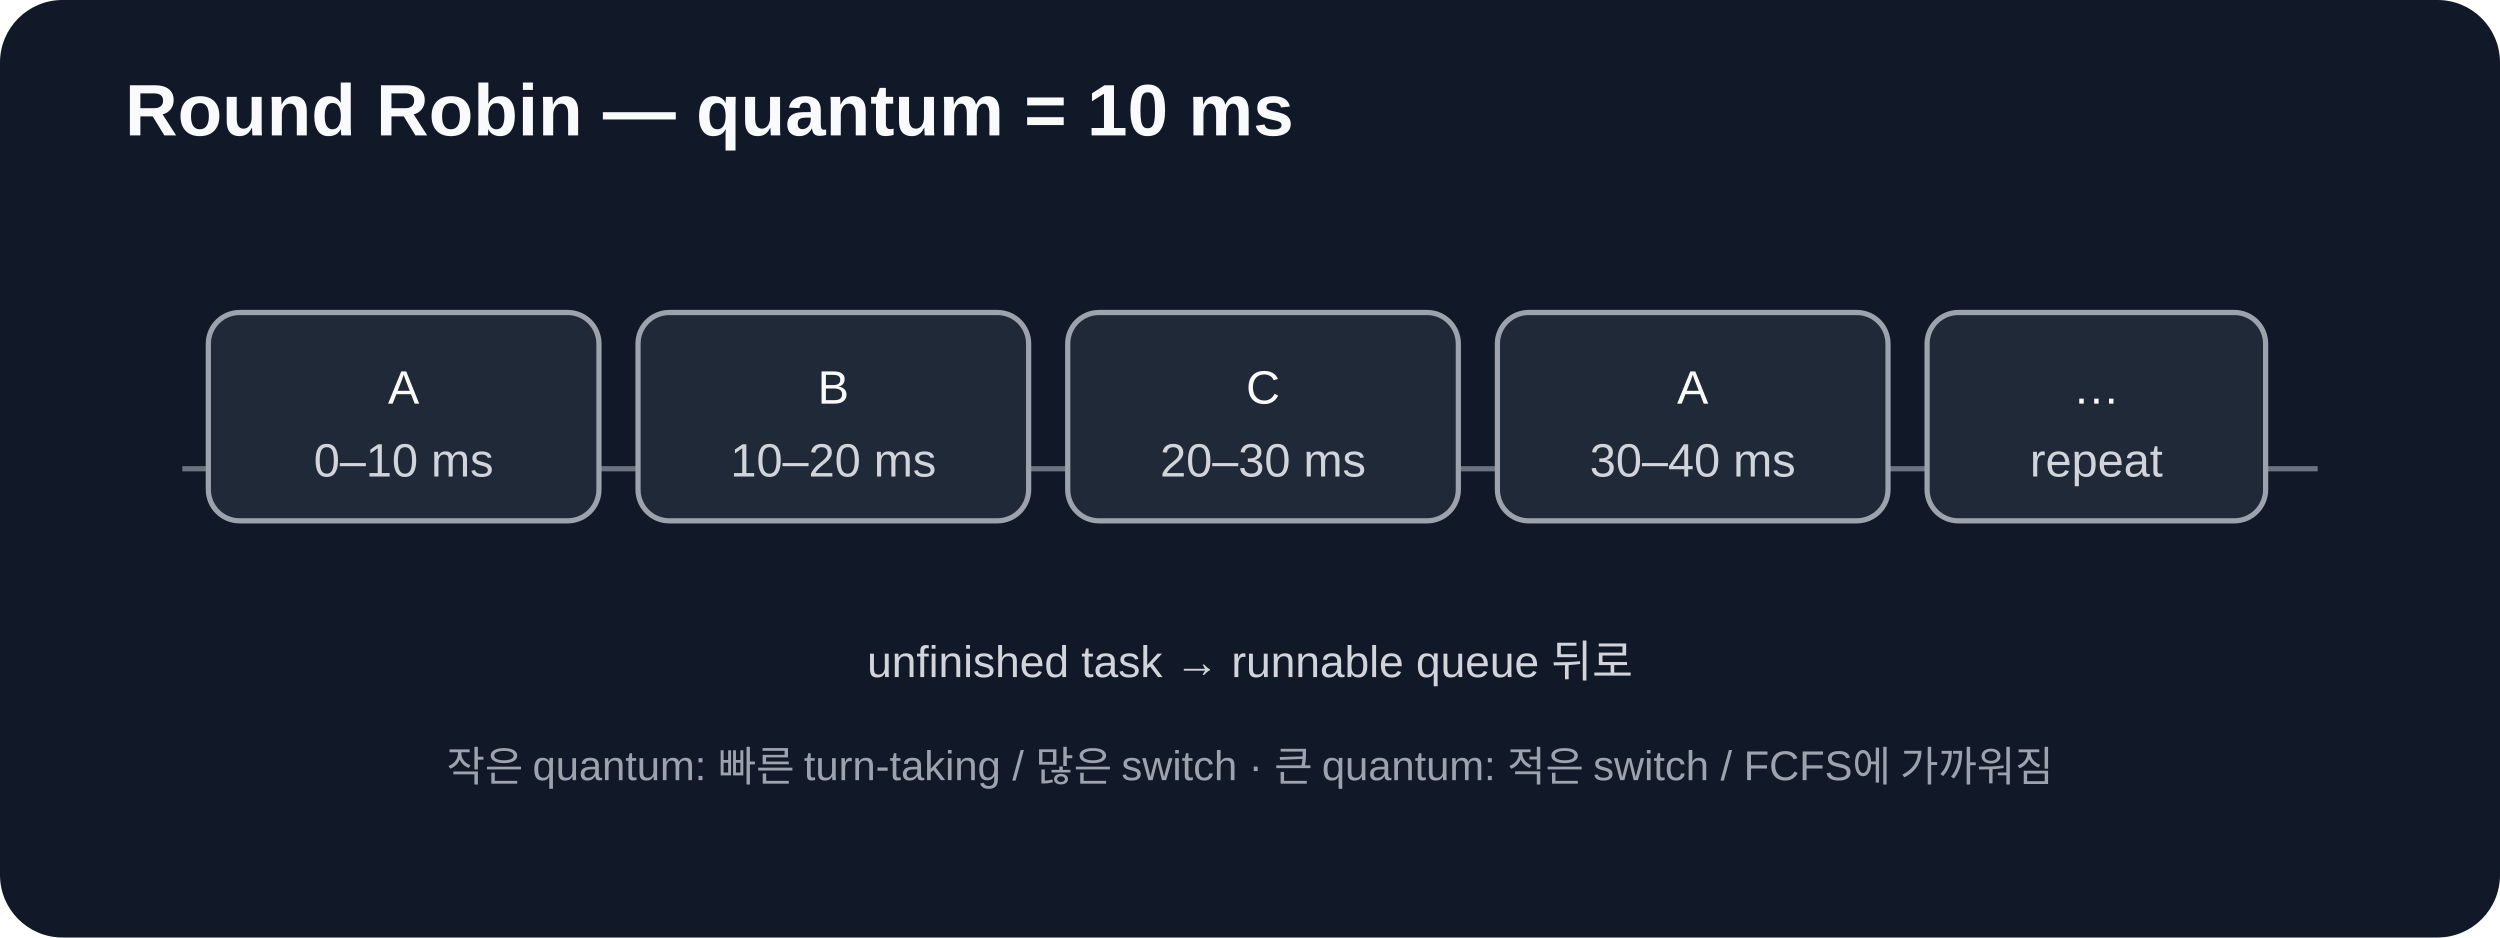
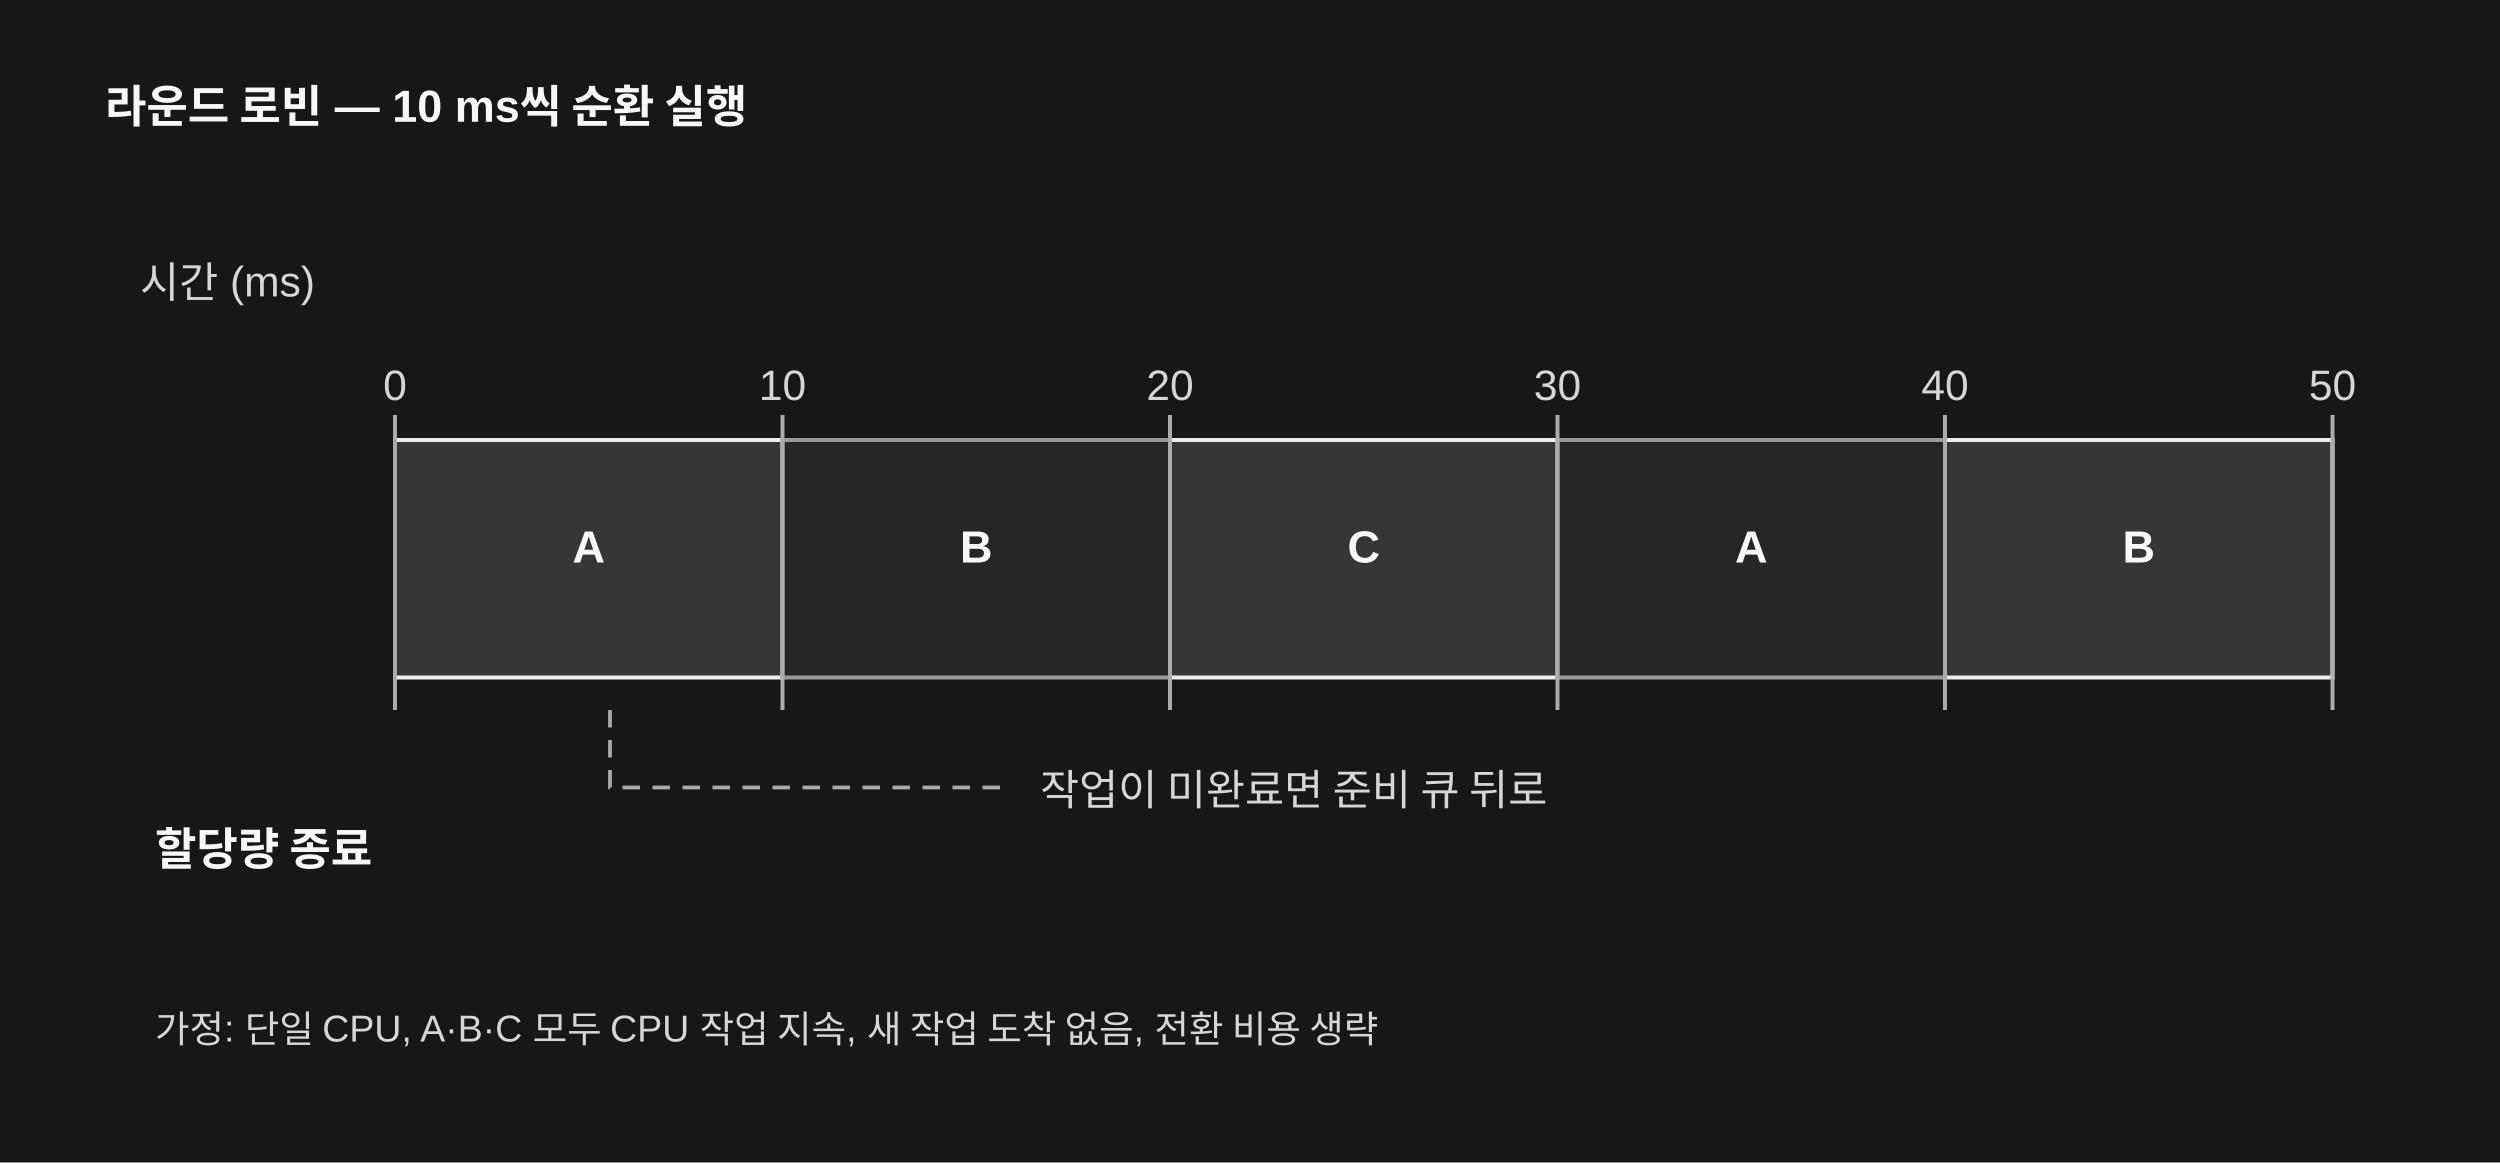
- <svg xmlns="http://www.w3.org/2000/svg" width="960" height="360" viewBox="0 0 960 360" role="img" aria-labelledby="title desc">
-   <rect width="960" height="360" rx="24" fill="#111827" />
-   <text x="48" y="52" fill="#f9fafb" font-size="28" font-family="Arial, sans-serif" font-weight="700">Round Robin — quantum = 10 ms</text>
-   <line x1="70" y1="180" x2="890" y2="180" stroke="#6b7280" stroke-width="2" />
-   <g font-family="Arial, sans-serif" font-size="18" text-anchor="middle">
-     <rect x="80" y="120" width="150" height="80" rx="12" fill="#1f2937" stroke="#9ca3af" stroke-width="2" />
-     <text x="155" y="155" fill="#f9fafb">A</text>
-     <text x="155" y="183" fill="#d1d5db">0–10 ms</text>
-     <rect x="245" y="120" width="150" height="80" rx="12" fill="#1f2937" stroke="#9ca3af" stroke-width="2" />
-     <text x="320" y="155" fill="#f9fafb">B</text>
-     <text x="320" y="183" fill="#d1d5db">10–20 ms</text>
-     <rect x="410" y="120" width="150" height="80" rx="12" fill="#1f2937" stroke="#9ca3af" stroke-width="2" />
-     <text x="485" y="155" fill="#f9fafb">C</text>
-     <text x="485" y="183" fill="#d1d5db">20–30 ms</text>
-     <rect x="575" y="120" width="150" height="80" rx="12" fill="#1f2937" stroke="#9ca3af" stroke-width="2" />
-     <text x="650" y="155" fill="#f9fafb">A</text>
-     <text x="650" y="183" fill="#d1d5db">30–40 ms</text>
-     <rect x="740" y="120" width="130" height="80" rx="12" fill="#1f2937" stroke="#9ca3af" stroke-width="2" />
-     <text x="805" y="155" fill="#f9fafb">…</text>
-     <text x="805" y="183" fill="#d1d5db">repeat</text>
-   </g>
-   <text x="480" y="260" text-anchor="middle" fill="#d1d5db" font-size="17" font-family="Arial, sans-serif">unfinished task → runnable queue 뒤로</text>
-   <text x="480" y="300" text-anchor="middle" fill="#9ca3af" font-size="16" font-family="Arial, sans-serif">작은 quantum: 빠른 turn-taking / 많은 switch · 큰 quantum: 적은 switch / FCFS에 가까워짐</text>
+ <svg xmlns="http://www.w3.org/2000/svg" viewBox="0 0 1000 465" role="img" aria-labelledby="title desc">
+   <defs>
+     <marker id="arrowhead" markerWidth="8" markerHeight="8" refX="7" refY="4" orient="auto">
+       <path d="M0 0L8 4L0 8Z" fill="#ededed" />
+     </marker>
+     <style>.bg{fill:#171717}.box{fill:#262626;stroke:#999;stroke-width:1.6}.linebox{fill:none;stroke:#bbb;stroke-width:1.7}.shade{fill:#363636;stroke:#ededed;stroke-width:1.6}.label{fill:#f7f7f7;font:600 18px Arial,"Noto Sans KR",sans-serif}.sub{fill:#d6d6d6;font-family:Arial,"Noto Sans KR",sans-serif}.arrow{stroke:#ededed;stroke-width:2.1;fill:none;marker-end:url(#arrowhead)}.plain{stroke:#acacac;stroke-width:1.6;fill:none}.dashed{stroke:#aaa;stroke-width:1.5;stroke-dasharray:7 5;fill:none}.divider{stroke:#8d8d8d;stroke-width:1.3}</style>
+   </defs>
+   <rect class="bg" width="1000" height="465" />
+   <text class="label" x="42" y="49" font-size="25" text-anchor="start">라운드 로빈 — 10 ms씩 순환 실행</text>
+   <text class="sub" x="56" y="119" font-size="17" text-anchor="start">시간 (ms)</text>
+   <text class="sub" x="158" y="160" font-size="17" text-anchor="middle">0</text>
+   <text class="sub" x="313" y="160" font-size="17" text-anchor="middle">10</text>
+   <text class="sub" x="468" y="160" font-size="17" text-anchor="middle">20</text>
+   <text class="sub" x="623" y="160" font-size="17" text-anchor="middle">30</text>
+   <text class="sub" x="778" y="160" font-size="17" text-anchor="middle">40</text>
+   <text class="sub" x="933" y="160" font-size="17" text-anchor="middle">50</text>
+   <rect class="shade" x="158" y="176" width="155" height="95" />
+   <text class="label" x="235.5" y="225" font-size="24" text-anchor="middle">A</text>
+   <rect class="box" x="313" y="176" width="155" height="95" />
+   <text class="label" x="390.5" y="225" font-size="24" text-anchor="middle">B</text>
+   <rect class="shade" x="468" y="176" width="155" height="95" />
+   <text class="label" x="545.5" y="225" font-size="24" text-anchor="middle">C</text>
+   <rect class="box" x="623" y="176" width="155" height="95" />
+   <text class="label" x="700.5" y="225" font-size="24" text-anchor="middle">A</text>
+   <rect class="shade" x="778" y="176" width="155" height="95" />
+   <text class="label" x="855.5" y="225" font-size="24" text-anchor="middle">B</text>
+   <path class="plain" d="M158 166V284" />
+   <path class="plain" d="M313 166V284" />
+   <path class="plain" d="M468 166V284" />
+   <path class="plain" d="M623 166V284" />
+   <path class="plain" d="M778 166V284" />
+   <path class="plain" d="M933 166V284" />
+   <text class="label" x="62" y="346" font-size="18" text-anchor="start">할당량 종료</text>
+   <path class="dashed" d="M244 284V315H400" />
+   <text class="sub" x="416" y="322" font-size="17" text-anchor="start">작업이 미완료면 준비 큐 뒤로</text>
+   <text class="sub" x="62" y="417" font-size="15" text-anchor="start">가정: 단일 CPU, A·B·C 모두 CPU 작업 지속, 새 작업 도착 없음, 전환 비용 생략</text>
</svg>
